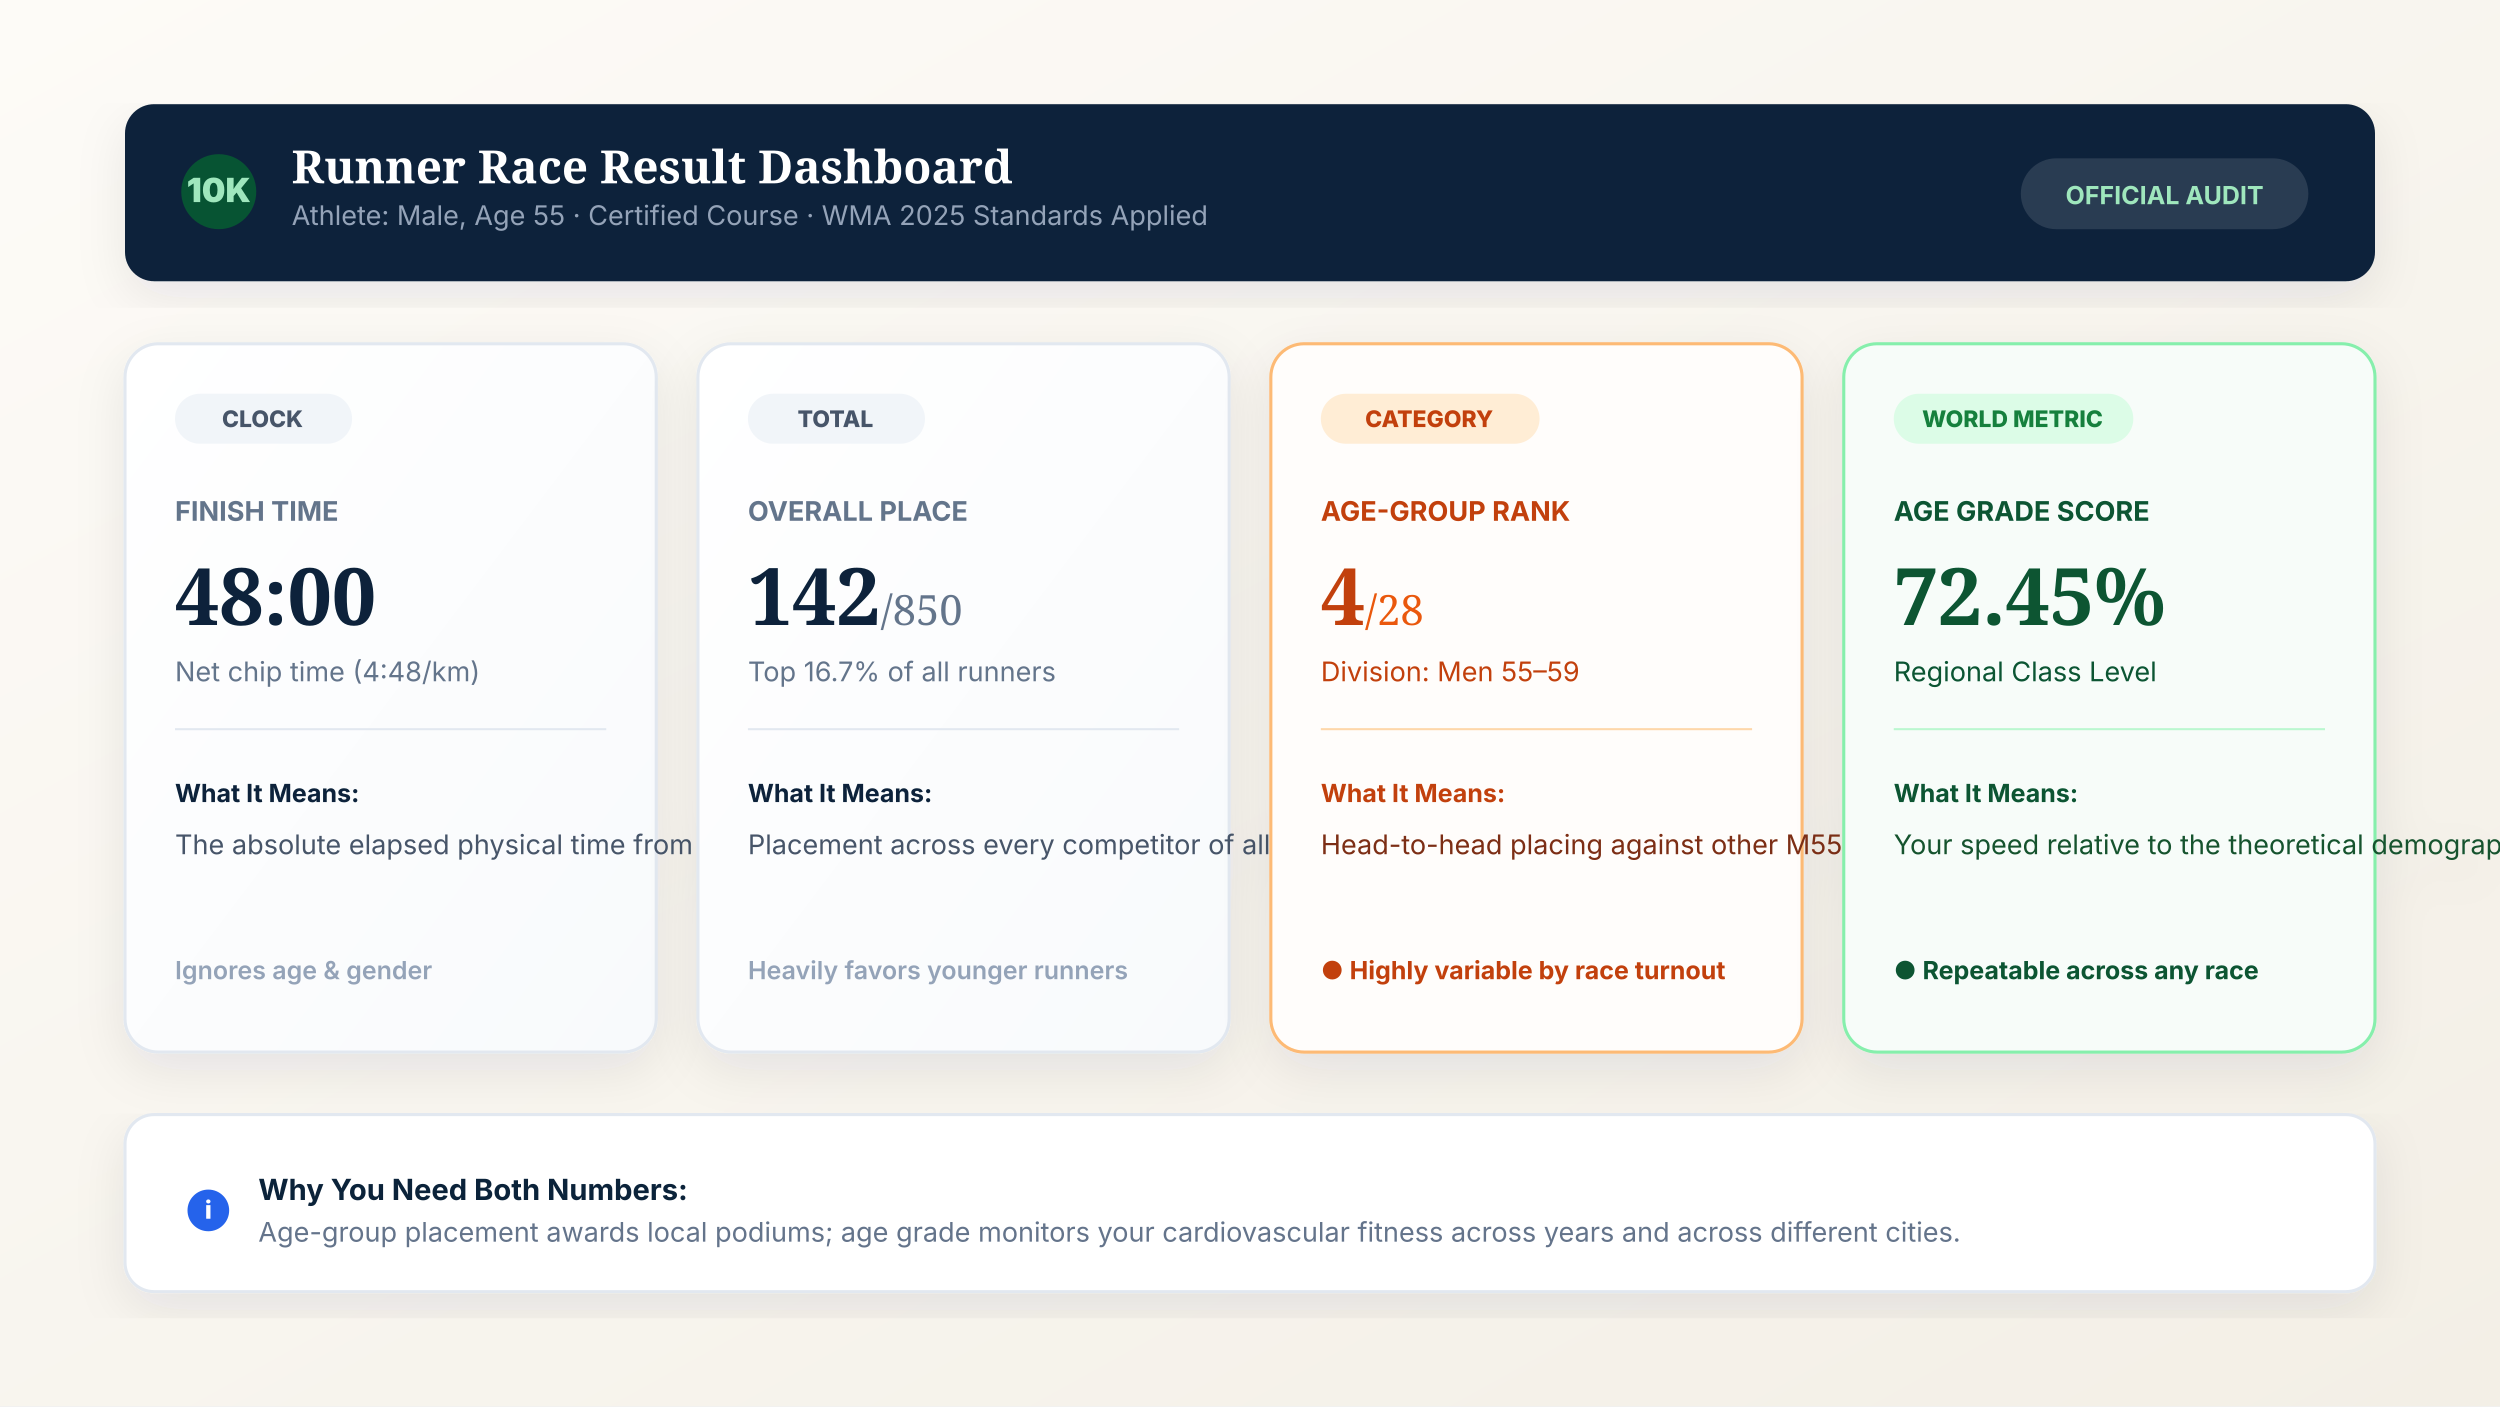
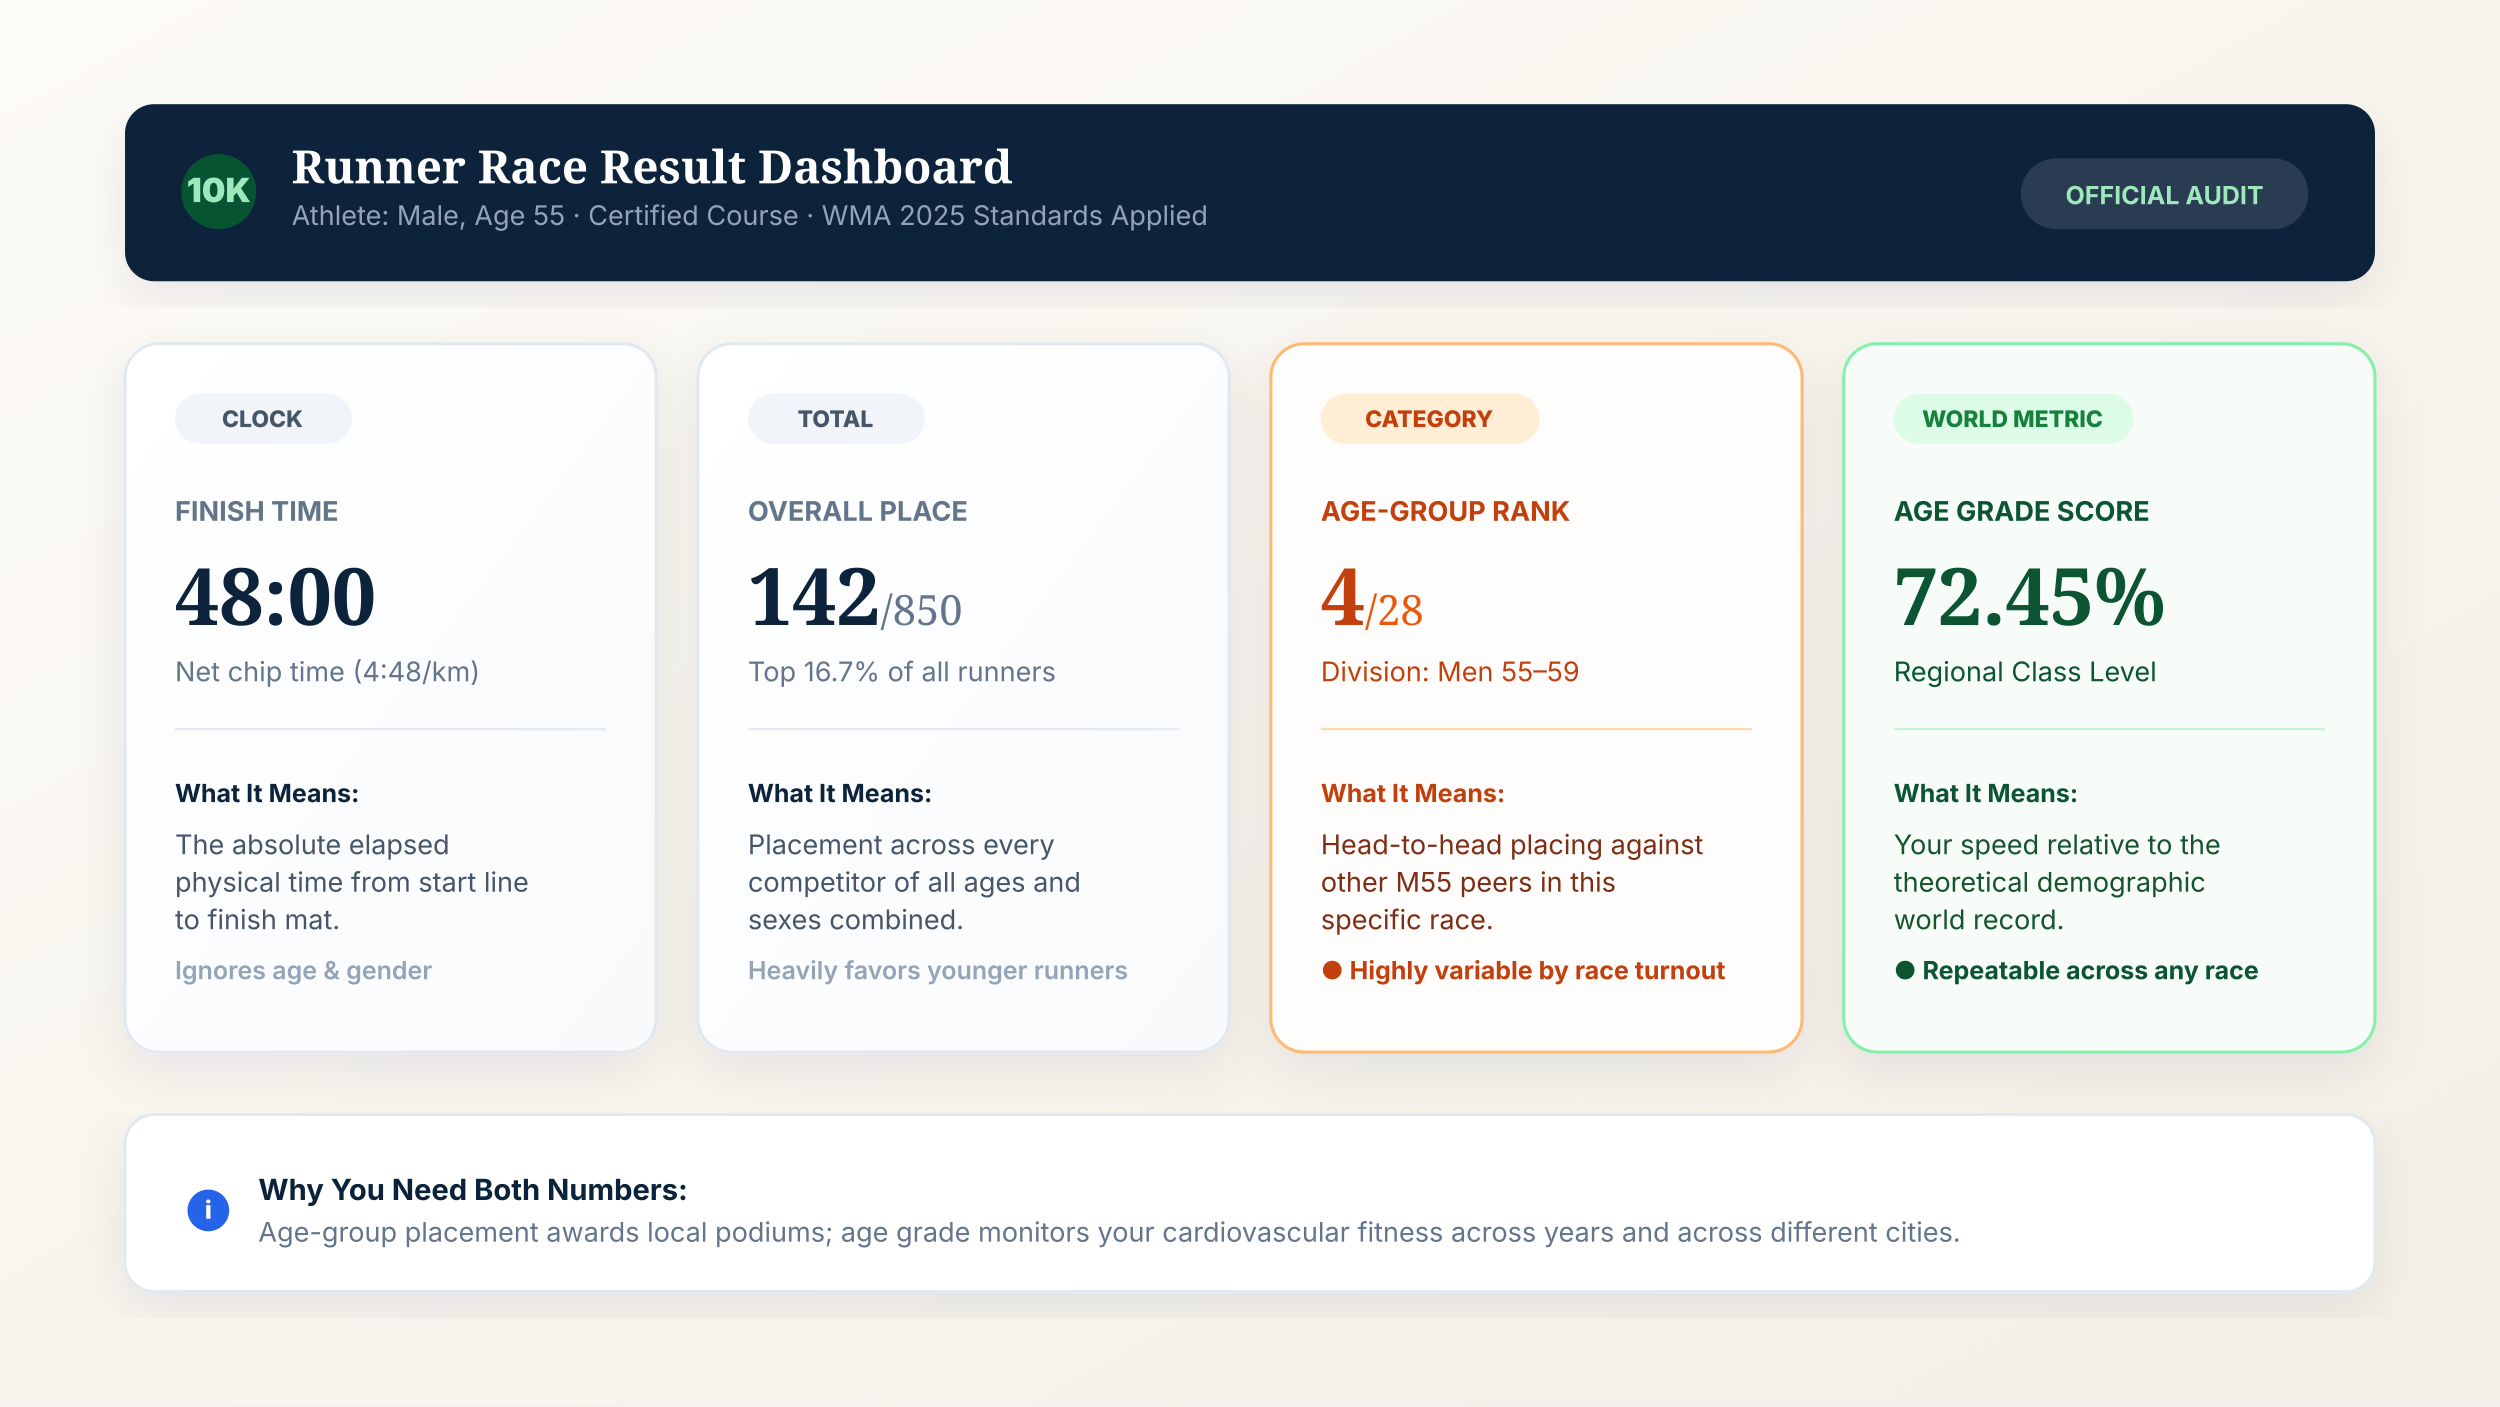
<svg xmlns="http://www.w3.org/2000/svg" viewBox="0 0 1200 675" width="1200" height="675" role="img" aria-label="Modern Race Results Dashboard Visualizer">
  <defs>
    <linearGradient id="dashBg" x1="0%" y1="0%" x2="100%" y2="100%">
      <stop offset="0%" stop-color="#FDFBF7" />
      <stop offset="100%" stop-color="#F3EFE6" />
    </linearGradient>
    <linearGradient id="cardGrad" x1="0%" y1="0%" x2="100%" y2="100%">
      <stop offset="0%" stop-color="#FFFFFF" />
      <stop offset="100%" stop-color="#F8FAFC" />
    </linearGradient>
    <linearGradient id="timePill" x1="0%" y1="0%" x2="100%" y2="100%">
      <stop offset="0%" stop-color="#0B233A" />
      <stop offset="100%" stop-color="#1E293B" />
    </linearGradient>
    <filter id="tileShadow" x="-10%" y="-10%" width="120%" height="125%">
      <feDropShadow dx="0" dy="8" stdDeviation="12" flood-color="#0B233A" flood-opacity="0.08" />
    </filter>
  </defs>
  <rect width="1200" height="675" fill="url(#dashBg)" />
  <g transform="translate(60, 50)">
    <rect width="1080" height="85" rx="14" fill="#0B233A" filter="url(#tileShadow)" />
    <circle cx="45" cy="42" r="18" fill="#075433" />
    <text x="45" y="47" font-family="'Inter', sans-serif" font-size="16" font-weight="900" fill="#9FE7BD" text-anchor="middle">10K</text>
    <text x="80" y="38" font-family="'Fraunces', serif" font-size="22" font-weight="700" fill="#FFFFFF">Runner Race Result Dashboard</text>
    <text x="80" y="58" font-family="'Inter', sans-serif" font-size="13" fill="#94A3B8">Athlete: Male, Age 55 · Certified Course · WMA 2025 Standards Applied</text>
    <rect x="910" y="26" width="138" height="34" rx="17" fill="rgba(255,255,255,0.12)" />
    <text x="979" y="48" font-family="'Inter', sans-serif" font-size="12" font-weight="700" fill="#9FE7BD" text-anchor="middle">OFFICIAL AUDIT</text>
  </g>
  <g transform="translate(60, 165)">
    <g transform="translate(0, 0)" filter="url(#tileShadow)">
      <rect width="255" height="340" rx="16" fill="url(#cardGrad)" stroke="#E2E8F0" stroke-width="1.5" />
      <rect x="24" y="24" width="85" height="24" rx="12" fill="#F1F5F9" />
      <text x="66" y="40" font-family="'Inter', sans-serif" font-size="11" font-weight="800" fill="#475569" text-anchor="middle">CLOCK</text>
      <text x="24" y="85" font-family="'Inter', sans-serif" font-size="13" font-weight="700" fill="#64748B">FINISH TIME</text>
      <text x="24" y="135" font-family="'Fraunces', serif" font-size="38" font-weight="700" fill="#0B233A">48:00</text>
      <text x="24" y="162" font-family="'Inter', sans-serif" font-size="13" fill="#64748B">Net chip time (4:48/km)</text>
      <line x1="24" y1="185" x2="231" y2="185" stroke="#E2E8F0" stroke-width="1" />
      <text x="24" y="220" font-family="'Inter', sans-serif" font-size="12" font-weight="700" fill="#0B233A">What It Means:</text>
-       <text x="24" y="245" font-family="'Inter', sans-serif" font-size="13" fill="#475569" width="200">The absolute elapsed physical time from start line to finish mat.</text>
+       <text x="24" y="245" font-family="'Inter', sans-serif" font-size="13" fill="#475569">The absolute elapsed</text>
+       <text x="24" y="263" font-family="'Inter', sans-serif" font-size="13" fill="#475569">physical time from start line</text>
+       <text x="24" y="281" font-family="'Inter', sans-serif" font-size="13" fill="#475569">to finish mat.</text>
      <text x="24" y="305" font-family="'Inter', sans-serif" font-size="12" font-weight="600" fill="#94A3B8">Ignores age &amp; gender</text>
    </g>
    <g transform="translate(275, 0)" filter="url(#tileShadow)">
      <rect width="255" height="340" rx="16" fill="url(#cardGrad)" stroke="#E2E8F0" stroke-width="1.5" />
      <rect x="24" y="24" width="85" height="24" rx="12" fill="#F1F5F9" />
      <text x="66" y="40" font-family="'Inter', sans-serif" font-size="11" font-weight="800" fill="#475569" text-anchor="middle">TOTAL</text>
      <text x="24" y="85" font-family="'Inter', sans-serif" font-size="13" font-weight="700" fill="#64748B">OVERALL PLACE</text>
      <text x="24" y="135" font-family="'Fraunces', serif" font-size="38" font-weight="700" fill="#0B233A">142<tspan font-size="20" font-weight="500" fill="#64748B">/850</tspan>
      </text>
      <text x="24" y="162" font-family="'Inter', sans-serif" font-size="13" fill="#64748B">Top 16.7% of all runners</text>
      <line x1="24" y1="185" x2="231" y2="185" stroke="#E2E8F0" stroke-width="1" />
      <text x="24" y="220" font-family="'Inter', sans-serif" font-size="12" font-weight="700" fill="#0B233A">What It Means:</text>
-       <text x="24" y="245" font-family="'Inter', sans-serif" font-size="13" fill="#475569">Placement across every competitor of all ages and sexes combined.</text>
+       <text x="24" y="245" font-family="'Inter', sans-serif" font-size="13" fill="#475569">Placement across every</text>
+       <text x="24" y="263" font-family="'Inter', sans-serif" font-size="13" fill="#475569">competitor of all ages and</text>
+       <text x="24" y="281" font-family="'Inter', sans-serif" font-size="13" fill="#475569">sexes combined.</text>
      <text x="24" y="305" font-family="'Inter', sans-serif" font-size="12" font-weight="600" fill="#94A3B8">Heavily favors younger runners</text>
    </g>
    <g transform="translate(550, 0)" filter="url(#tileShadow)">
      <rect width="255" height="340" rx="16" fill="#FFFDFB" stroke="#FDBA74" stroke-width="1.5" />
      <rect x="24" y="24" width="105" height="24" rx="12" fill="#FFEDD5" />
      <text x="76" y="40" font-family="'Inter', sans-serif" font-size="11" font-weight="800" fill="#C2410C" text-anchor="middle">CATEGORY</text>
      <text x="24" y="85" font-family="'Inter', sans-serif" font-size="13" font-weight="700" fill="#C2410C">AGE-GROUP RANK</text>
      <text x="24" y="135" font-family="'Fraunces', serif" font-size="38" font-weight="700" fill="#C2410C">4<tspan font-size="20" font-weight="500" fill="#EA580C">/28</tspan>
      </text>
      <text x="24" y="162" font-family="'Inter', sans-serif" font-size="13" fill="#C2410C">Division: Men 55–59</text>
      <line x1="24" y1="185" x2="231" y2="185" stroke="#FED7AA" stroke-width="1" />
      <text x="24" y="220" font-family="'Inter', sans-serif" font-size="12" font-weight="700" fill="#C2410C">What It Means:</text>
-       <text x="24" y="245" font-family="'Inter', sans-serif" font-size="13" fill="#7C2D12">Head-to-head placing against other M55 peers in this specific race.</text>
+       <text x="24" y="245" font-family="'Inter', sans-serif" font-size="13" fill="#7C2D12">Head-to-head placing against</text>
+       <text x="24" y="263" font-family="'Inter', sans-serif" font-size="13" fill="#7C2D12">other M55 peers in this</text>
+       <text x="24" y="281" font-family="'Inter', sans-serif" font-size="13" fill="#7C2D12">specific race.</text>
      <text x="24" y="305" font-family="'Inter', sans-serif" font-size="12" font-weight="700" fill="#C2410C">● Highly variable by race turnout</text>
    </g>
    <g transform="translate(825, 0)" filter="url(#tileShadow)">
      <rect width="255" height="340" rx="16" fill="#F7FCF9" stroke="#86EFAC" stroke-width="1.5" />
      <rect x="24" y="24" width="115" height="24" rx="12" fill="#DCFCE7" />
      <text x="81" y="40" font-family="'Inter', sans-serif" font-size="11" font-weight="800" fill="#15803D" text-anchor="middle">WORLD METRIC</text>
      <text x="24" y="85" font-family="'Inter', sans-serif" font-size="13" font-weight="700" fill="#075433">AGE GRADE SCORE</text>
      <text x="24" y="135" font-family="'Fraunces', serif" font-size="38" font-weight="700" fill="#075433">72.45%</text>
      <text x="24" y="162" font-family="'Inter', sans-serif" font-size="13" fill="#075433">Regional Class Level</text>
      <line x1="24" y1="185" x2="231" y2="185" stroke="#BBF7D0" stroke-width="1" />
      <text x="24" y="220" font-family="'Inter', sans-serif" font-size="12" font-weight="700" fill="#075433">What It Means:</text>
-       <text x="24" y="245" font-family="'Inter', sans-serif" font-size="13" fill="#14532D">Your speed relative to the theoretical demographic world record.</text>
+       <text x="24" y="245" font-family="'Inter', sans-serif" font-size="13" fill="#14532D">Your speed relative to the</text>
+       <text x="24" y="263" font-family="'Inter', sans-serif" font-size="13" fill="#14532D">theoretical demographic</text>
+       <text x="24" y="281" font-family="'Inter', sans-serif" font-size="13" fill="#14532D">world record.</text>
      <text x="24" y="305" font-family="'Inter', sans-serif" font-size="12" font-weight="700" fill="#075433">● Repeatable across any race</text>
    </g>
  </g>
  <g transform="translate(60, 535)">
    <rect width="1080" height="85" rx="14" fill="#FFFFFF" stroke="#E2E8F0" stroke-width="1.5" filter="url(#tileShadow)" />
    <g transform="translate(28, 46)">
      <circle cx="12" cy="0" r="10" fill="#2563EB" />
      <text x="12" y="4" font-family="'Inter', sans-serif" font-size="12" font-weight="800" fill="#FFFFFF" text-anchor="middle">i</text>
      <text x="36" y="-5" font-family="'Inter', sans-serif" font-size="14" font-weight="700" fill="#0B233A">Why You Need Both Numbers:</text>
      <text x="36" y="15" font-family="'Inter', sans-serif" font-size="13" fill="#64748B">Age-group placement awards local podiums; age grade monitors your cardiovascular fitness across years and across different cities.</text>
    </g>
  </g>
</svg>
